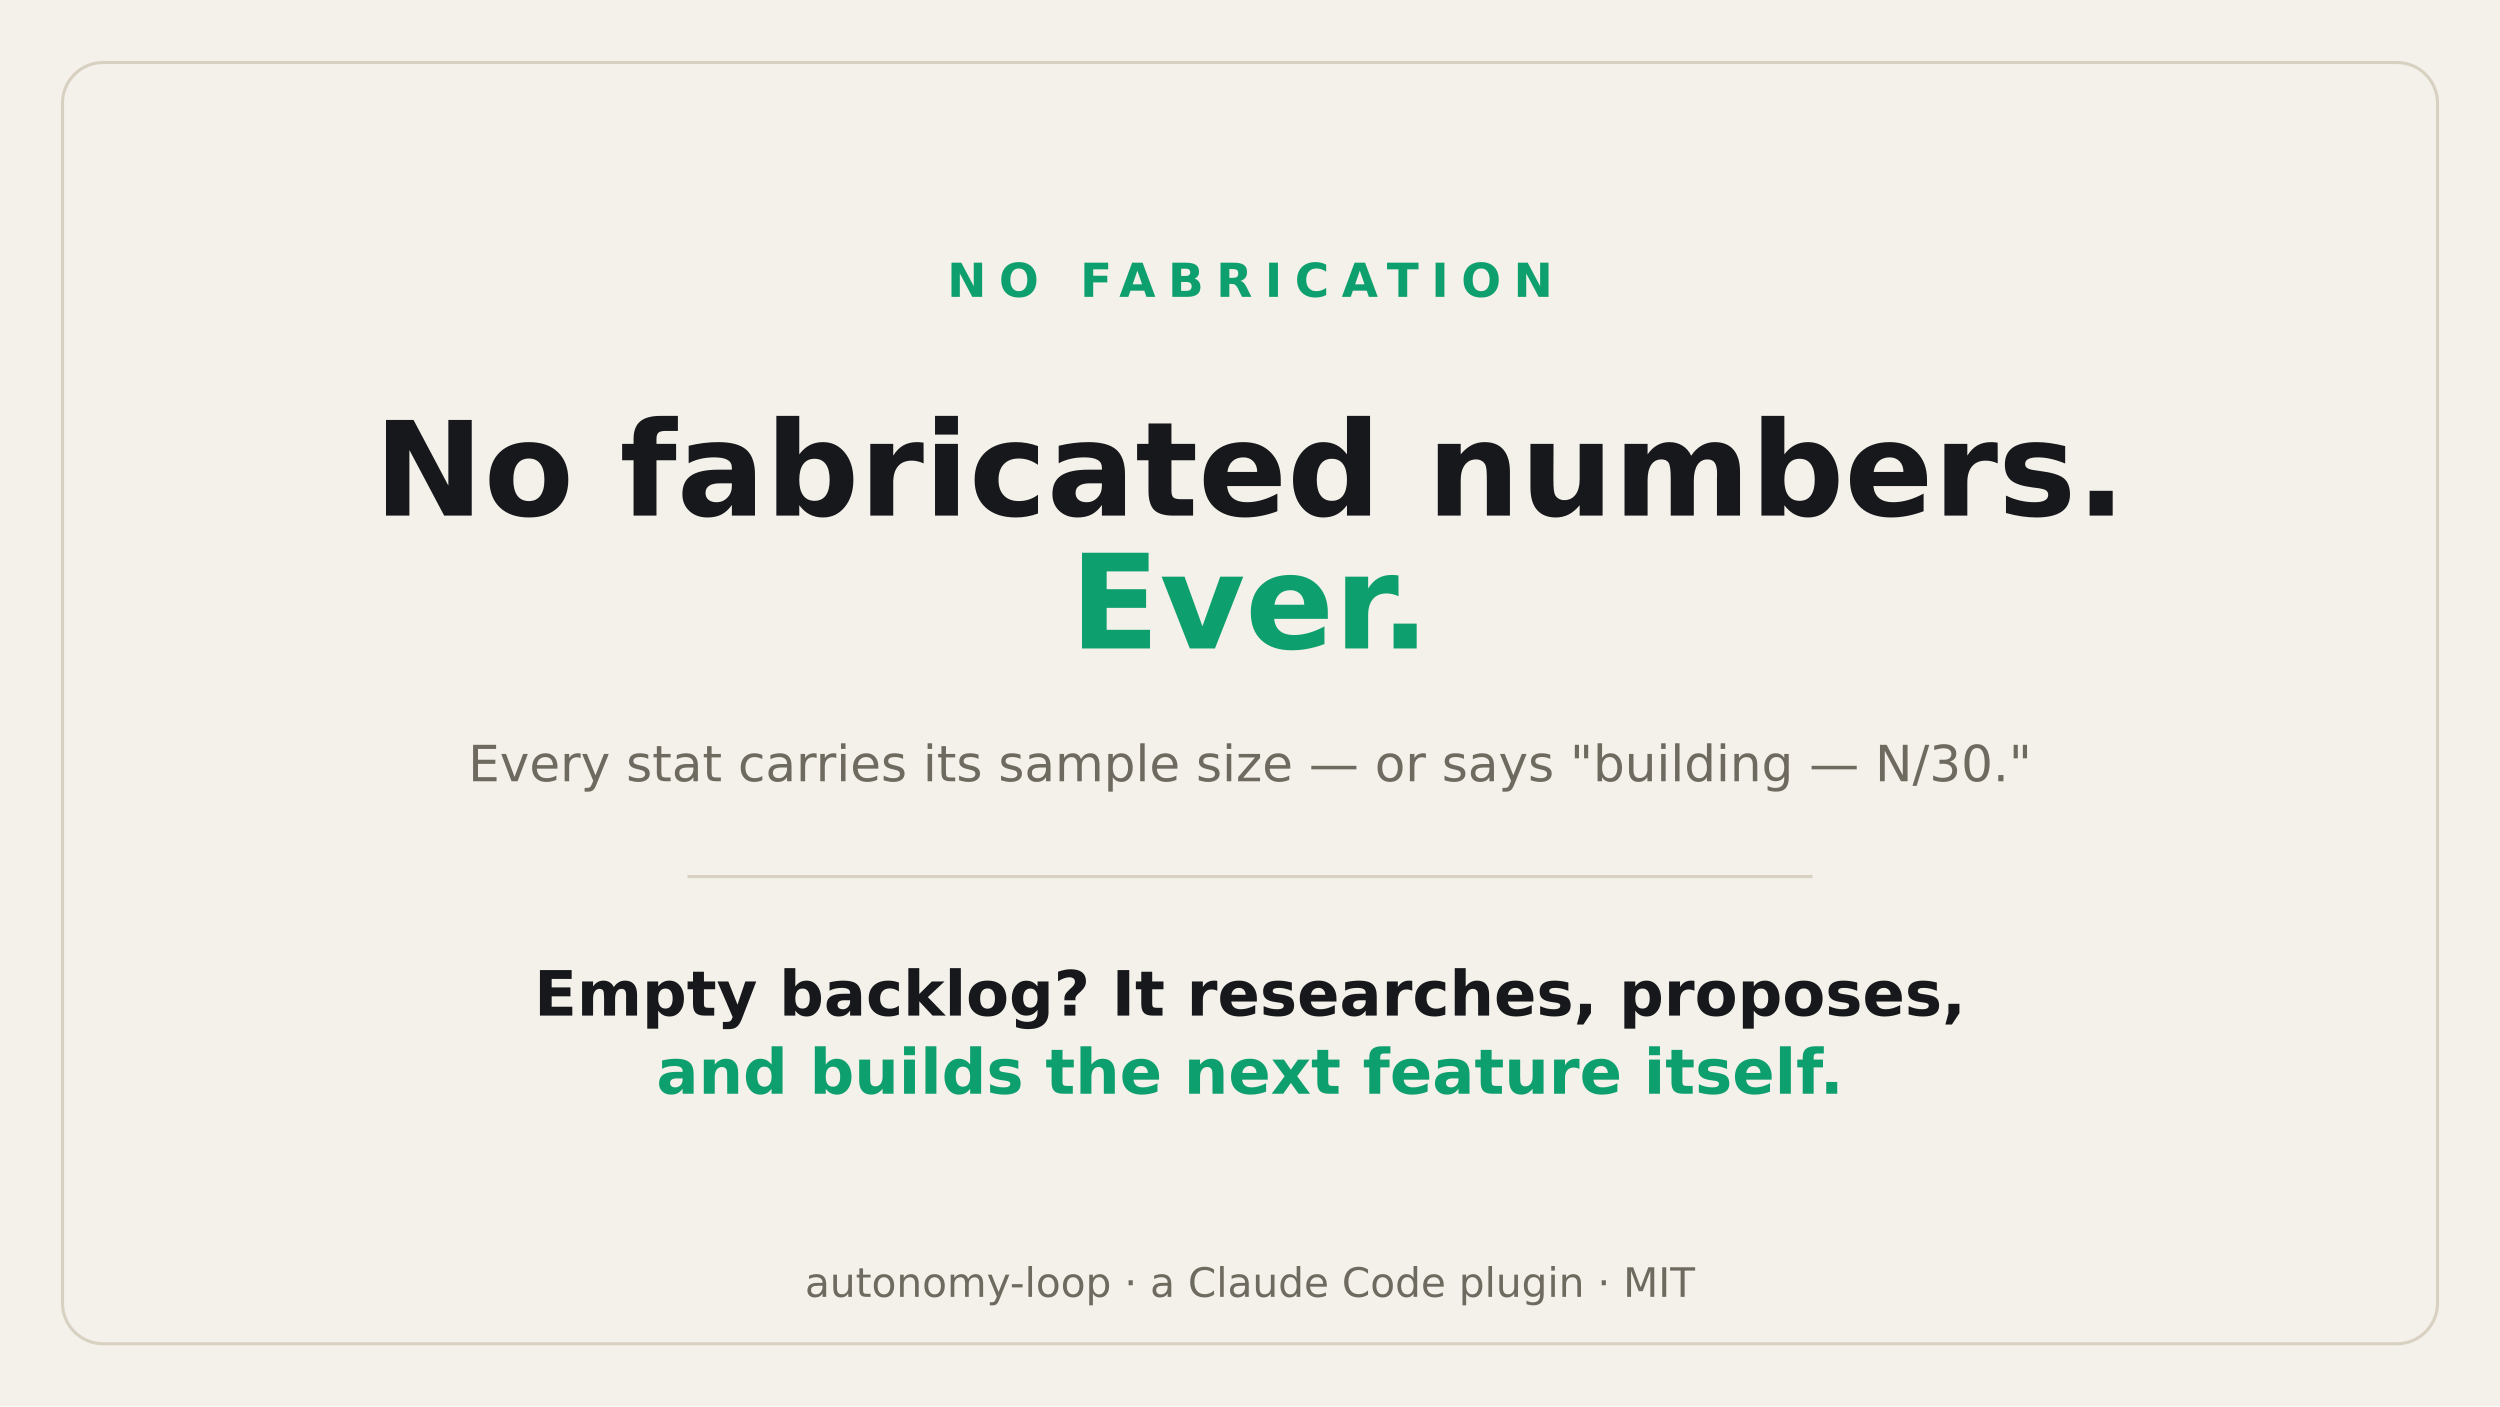
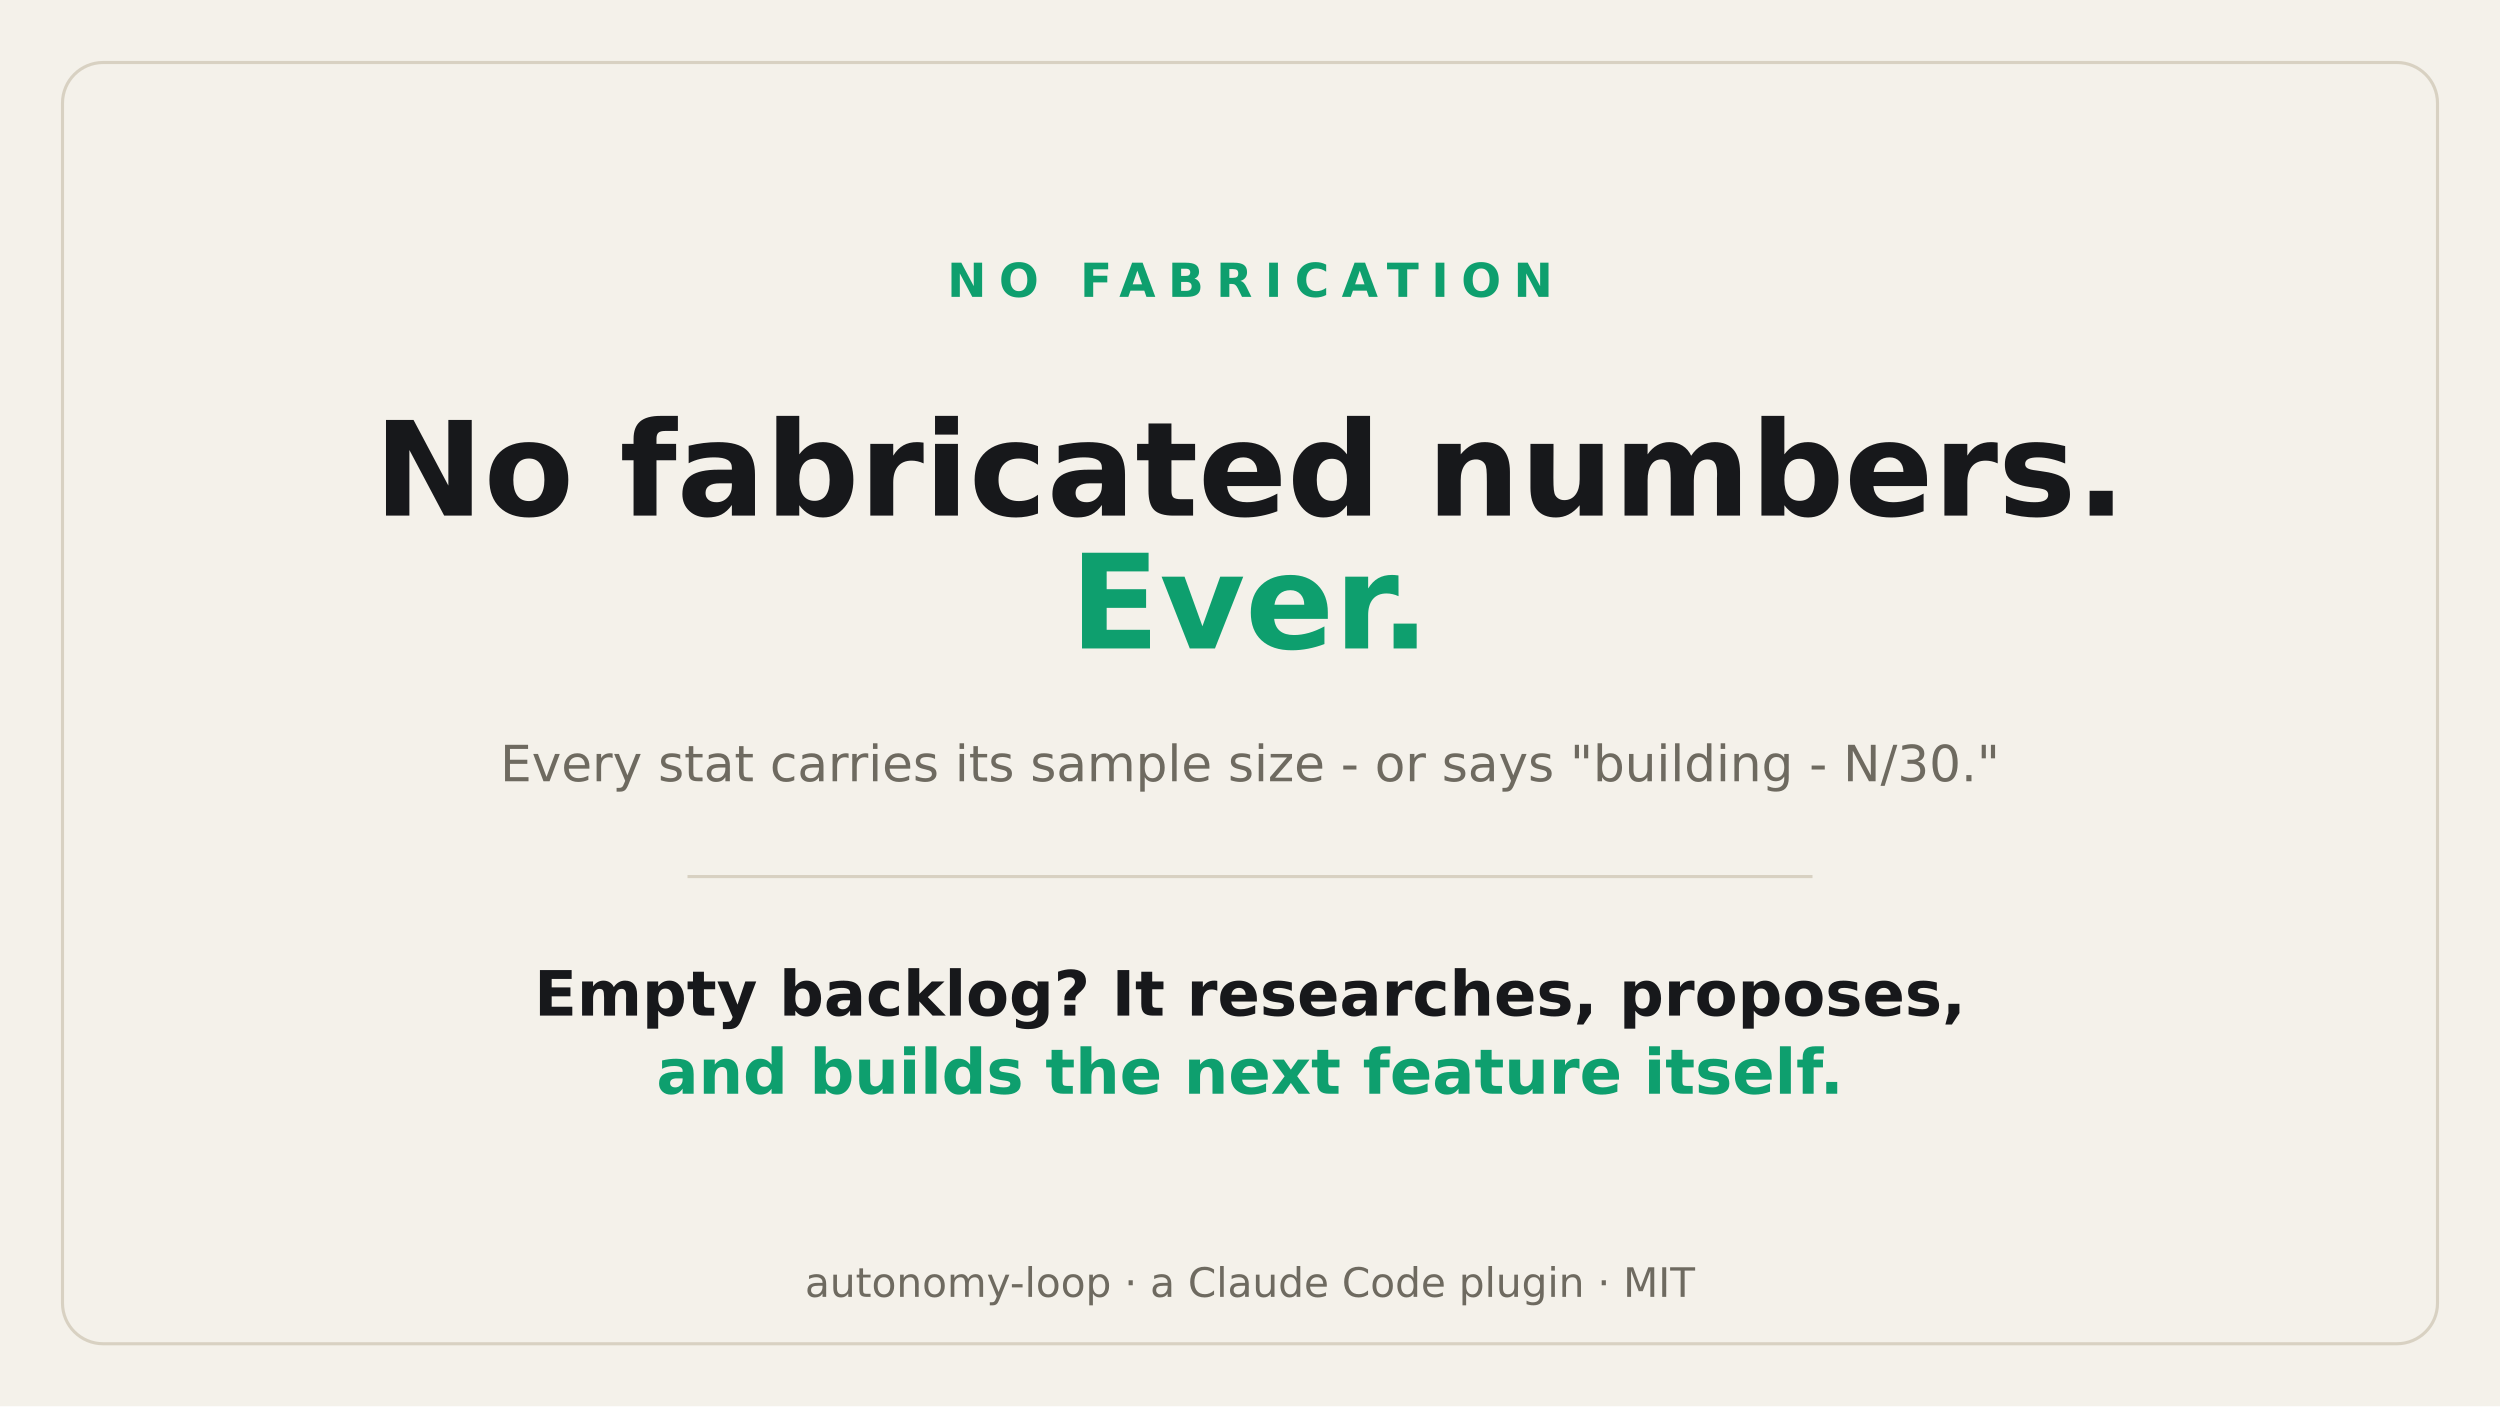
<svg xmlns="http://www.w3.org/2000/svg" width="1600" height="900" viewBox="0 0 1600 900">
  <rect x="0" y="0" width="1600" height="900" fill="#F4F1EA" stroke="none" stroke-width="0" rx="0" />
  <rect x="40" y="40" width="1520" height="820" fill="none" stroke="#D8D1C2" stroke-width="2" rx="26" />
  <text x="800.0" y="190" font-family="DejaVu Sans" font-size="30" fill="#0E9F6E" text-anchor="middle" font-weight="bold" letter-spacing="8">NO FABRICATION</text>
  <text x="800.0" y="330" font-family="DejaVu Sans" font-size="84" fill="#17181B" text-anchor="middle" font-weight="bold" letter-spacing="0">No fabricated numbers.</text>
  <text x="800.0" y="415" font-family="DejaVu Sans" font-size="84" fill="#0E9F6E" text-anchor="middle" font-weight="bold" letter-spacing="0">Ever.</text>
-   <text x="800.0" y="500" font-family="DejaVu Sans" font-size="32" fill="#6E6A60" text-anchor="middle" font-weight="normal" letter-spacing="0">Every stat carries its sample size — or says "building — N/30."</text>
+   <text x="800.0" y="500" font-family="DejaVu Sans" font-size="32" fill="#6E6A60" text-anchor="middle" font-weight="normal" letter-spacing="0">Every stat carries its sample size - or says "building - N/30."</text>
  <rect x="440.0" y="560" width="720" height="2" fill="#D8D1C2" stroke="none" stroke-width="0" rx="0" />
  <text x="800.0" y="650" font-family="DejaVu Sans" font-size="40" fill="#17181B" text-anchor="middle" font-weight="bold" letter-spacing="0">Empty backlog? It researches, proposes,</text>
  <text x="800.0" y="700" font-family="DejaVu Sans" font-size="40" fill="#0E9F6E" text-anchor="middle" font-weight="bold" letter-spacing="0">and builds the next feature itself.</text>
  <text x="800.0" y="830" font-family="DejaVu Sans" font-size="26" fill="#6E6A60" text-anchor="middle" font-weight="normal" letter-spacing="0">autonomy-loop  ·  a Claude Code plugin  ·  MIT</text>
</svg>
